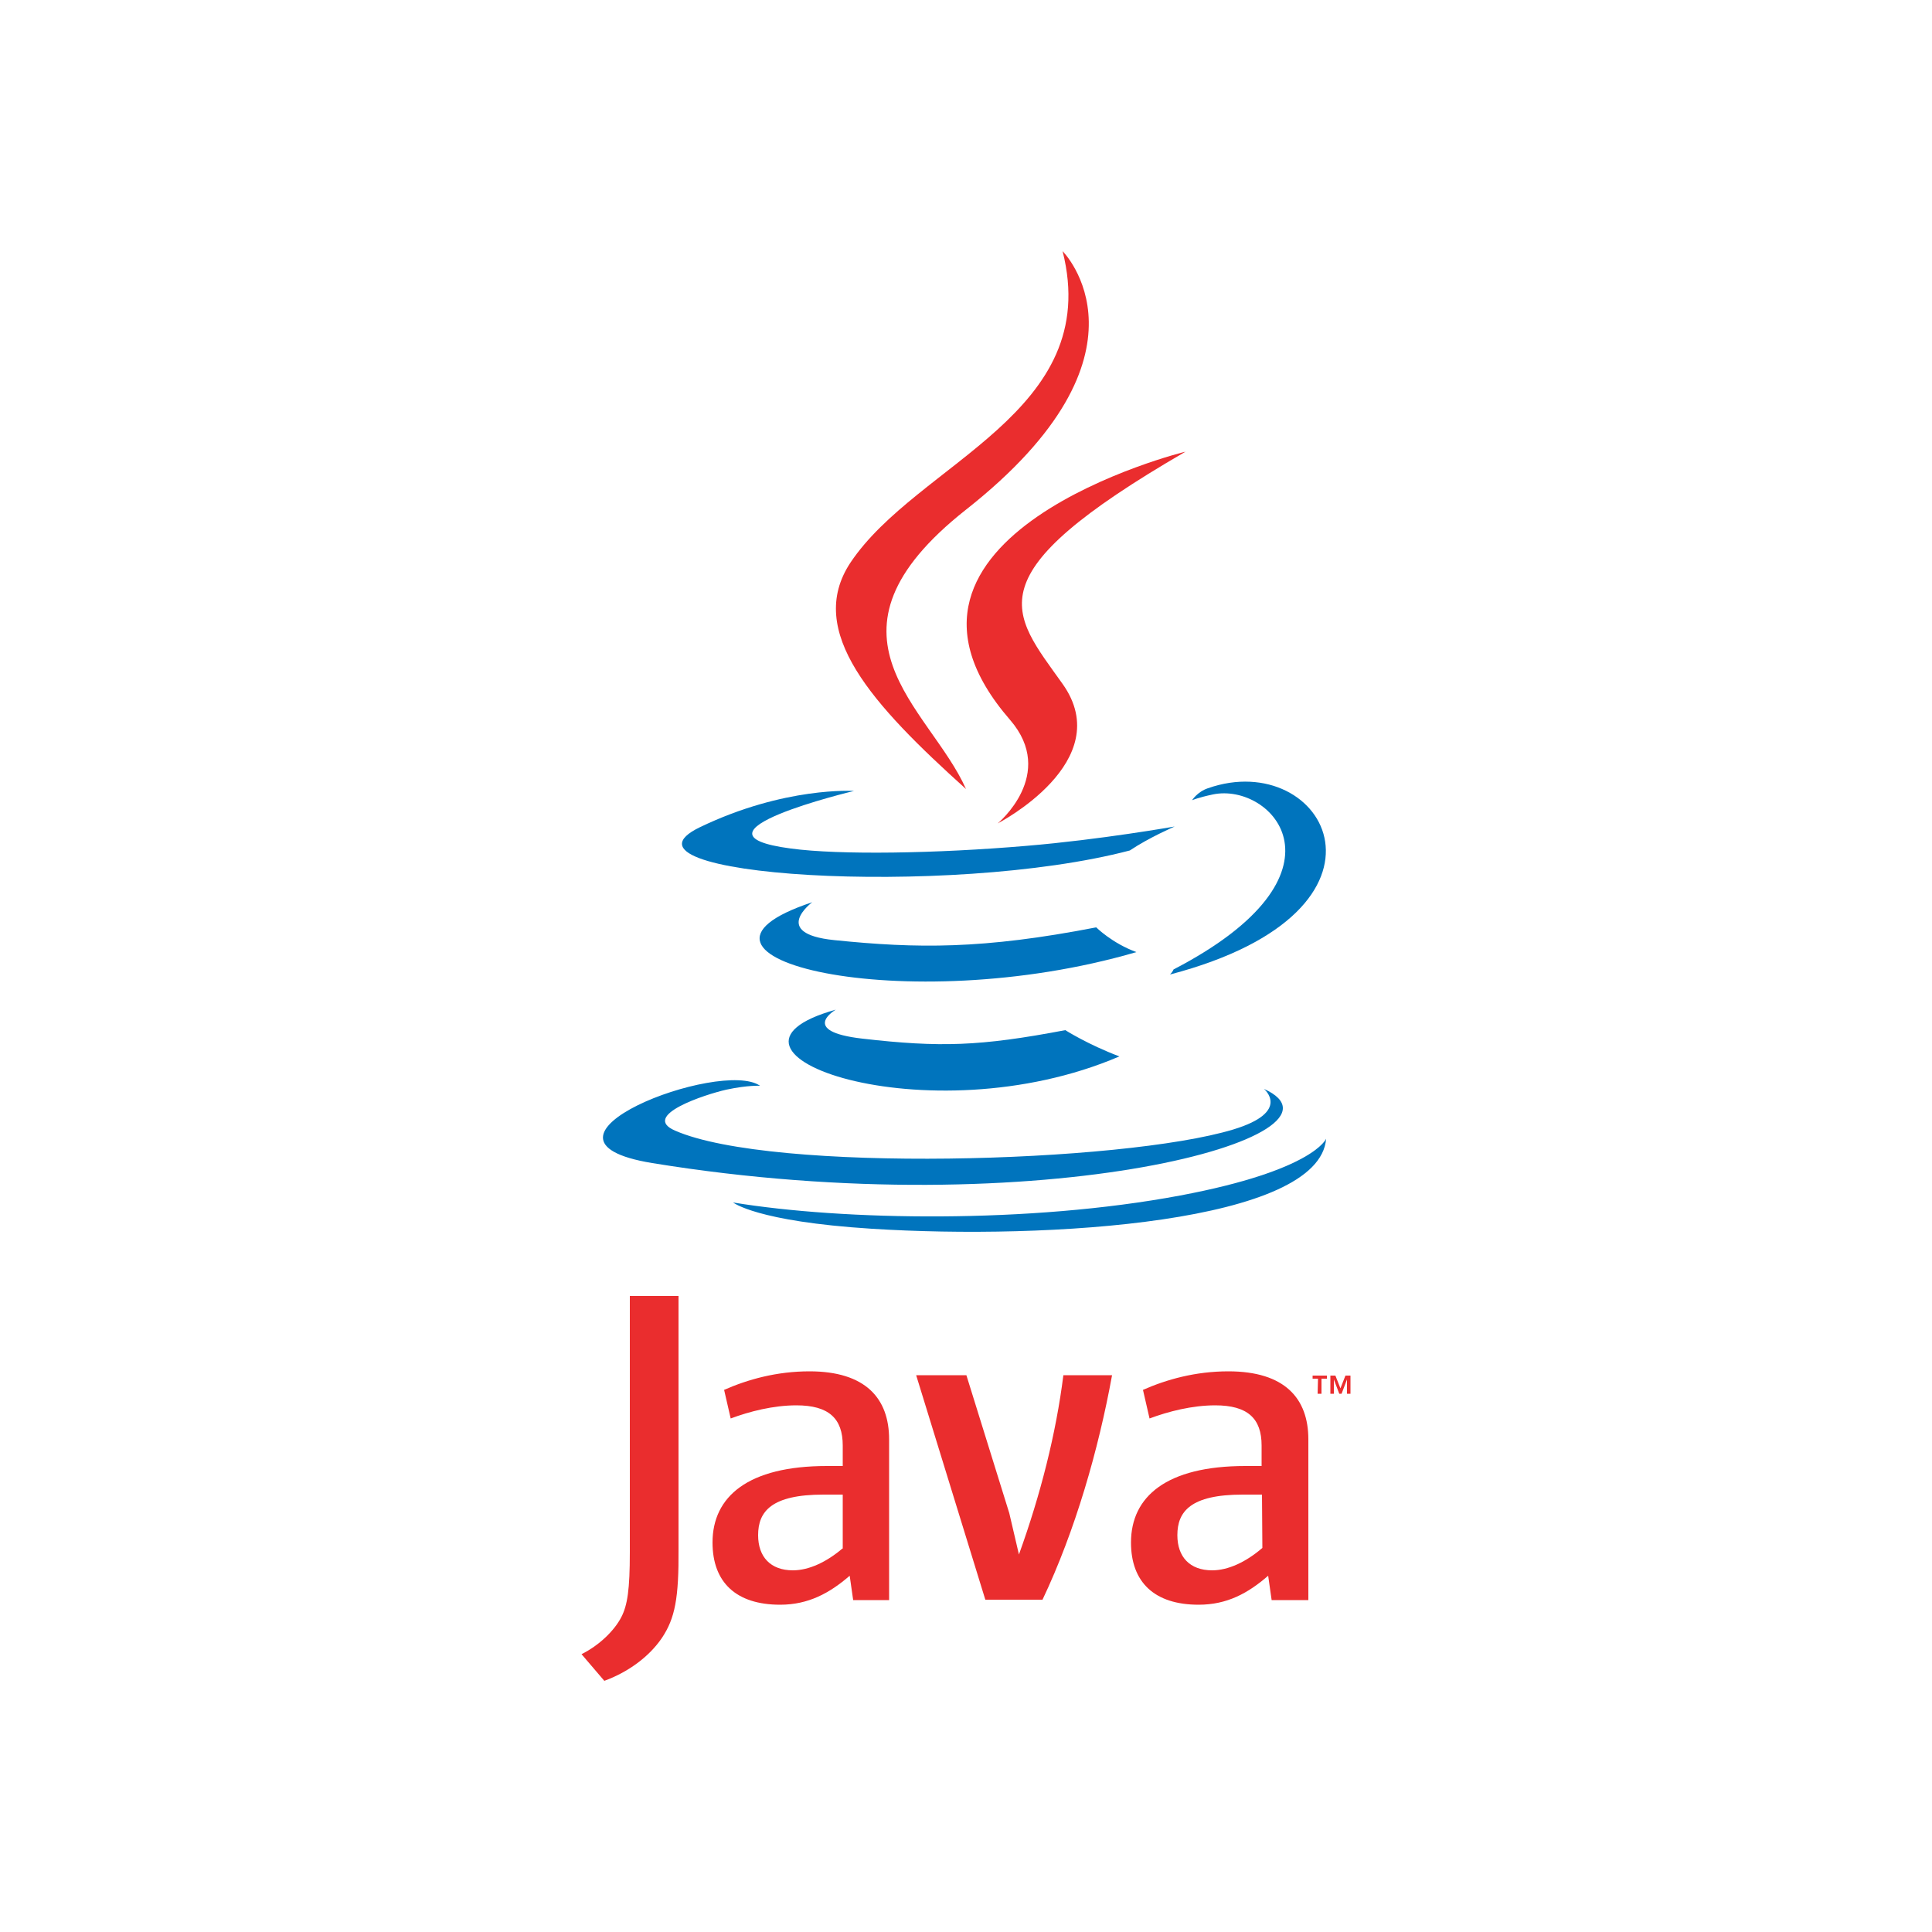
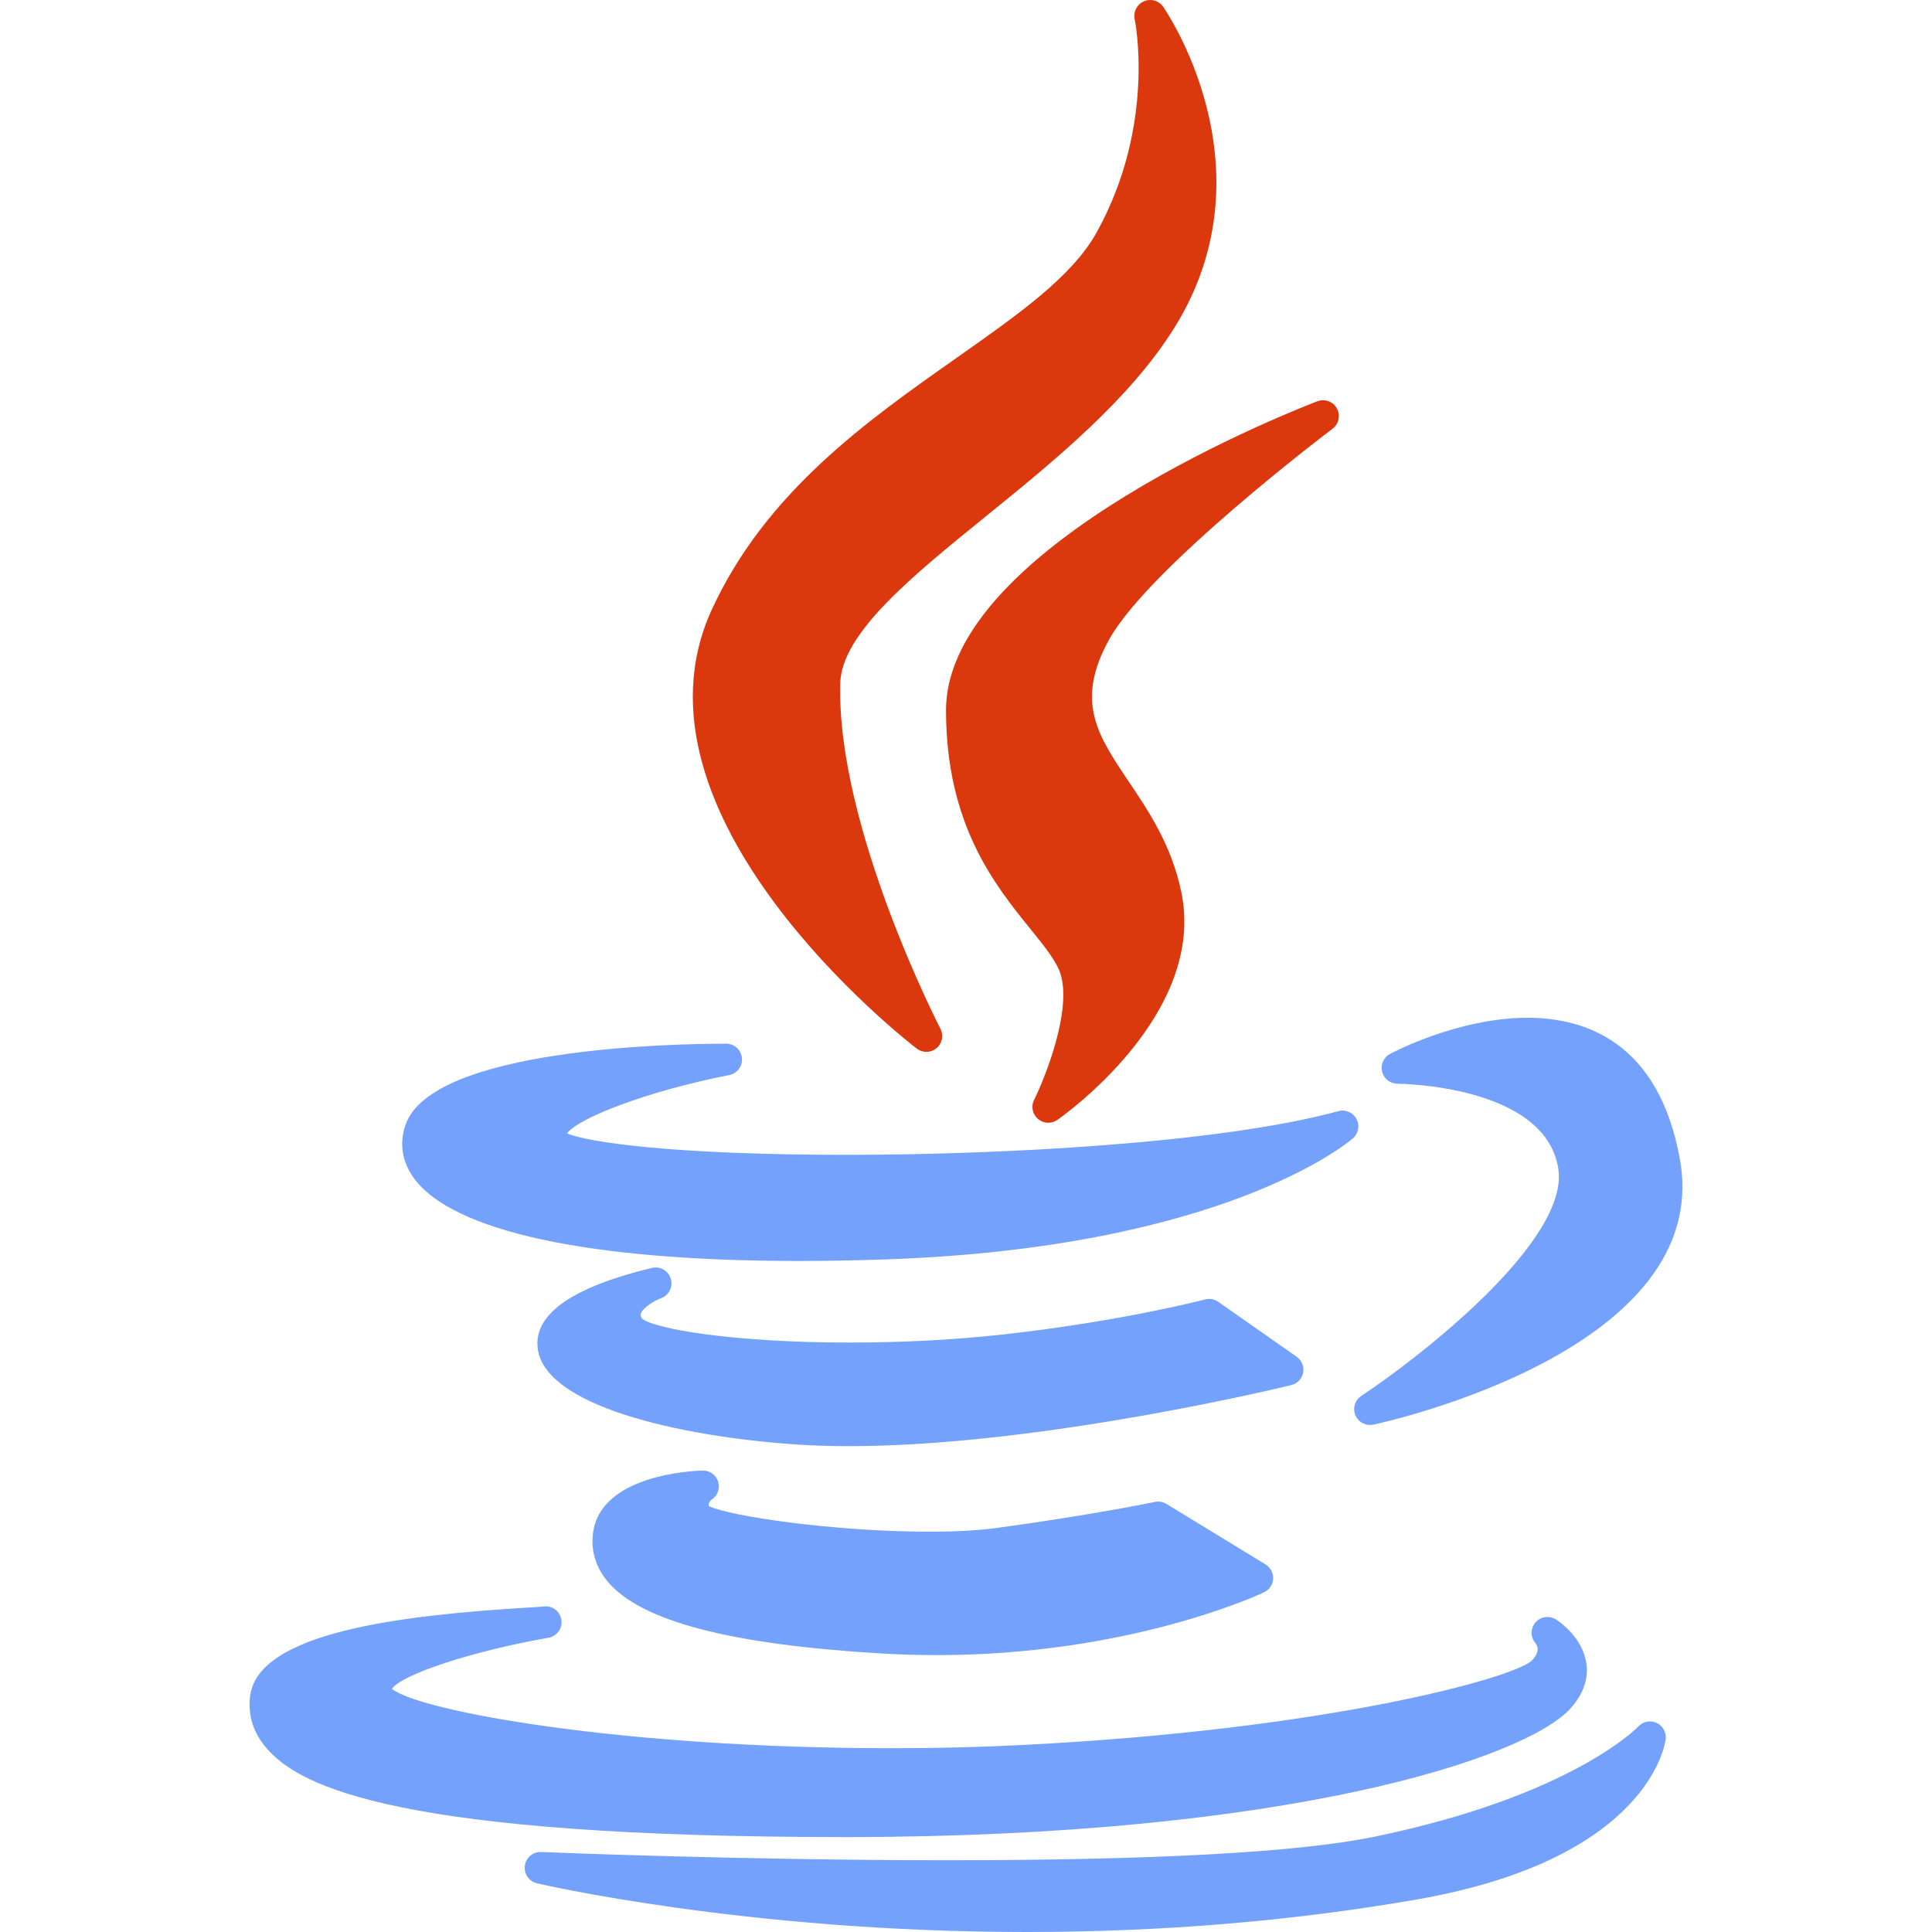
- <svg xmlns="http://www.w3.org/2000/svg" version="1.1" id="Layer_1" x="0px" y="0px" viewBox="0 0 500 500" style="enable-background:new 0 0 500 500;" xml:space="preserve">
-   <style type="text/css">
- 	.st0{fill:#0074BD;}
- 	.st1{fill:#EA2D2E;}
- </style>
-   <g id="XMLID_1_">
-     <path id="XMLID_16_" class="st0" d="M216.3,261.3c0,0-9.7,5.6,6.9,7.5c20.1,2.3,30.4,2,52.5-2.2c0,0,5.8,3.7,14,6.8   C240,294.7,177.3,272.2,216.3,261.3L216.3,261.3z" />
-     <path id="XMLID_15_" class="st0" d="M210.2,233.5c0,0-10.9,8.1,5.7,9.8c21.5,2.2,38.4,2.4,67.8-3.3c0,0,4.1,4.1,10.4,6.4   C234.2,263.9,167.3,247.7,210.2,233.5L210.2,233.5z" />
-     <path id="XMLID_14_" class="st1" d="M261.4,186.3c12.2,14.1-3.2,26.8-3.2,26.8s31.1-16,16.8-36.1c-13.3-18.7-23.6-28,31.8-60.1   C306.8,116.8,219.9,138.5,261.4,186.3L261.4,186.3z" />
-     <path id="XMLID_13_" class="st0" d="M327.1,281.8c0,0,7.2,5.9-7.9,10.5c-28.7,8.7-119.4,11.3-144.5,0.3c-9-3.9,7.9-9.4,13.3-10.6   c5.6-1.2,8.7-1,8.7-1c-10.1-7.1-65.1,13.9-27.9,20C270,317.5,353.4,293.7,327.1,281.8L327.1,281.8z" />
-     <path id="XMLID_12_" class="st0" d="M221,204.7c0,0-46.1,11-16.3,14.9c12.6,1.7,37.6,1.3,61-0.7c19.1-1.6,38.3-5,38.3-5   s-6.7,2.9-11.6,6.2c-46.8,12.3-137.3,6.6-111.3-6C203.1,203.5,221,204.7,221,204.7L221,204.7z" />
-     <path id="XMLID_11_" class="st0" d="M303.7,250.9c47.6-24.7,25.6-48.5,10.2-45.3c-3.8,0.8-5.4,1.5-5.4,1.5s1.4-2.2,4.1-3.1   c30.4-10.7,53.8,31.5-9.8,48.2C302.8,252.2,303.5,251.5,303.7,250.9L303.7,250.9z" />
-     <path id="XMLID_10_" class="st1" d="M275,65c0,0,26.4,26.4-25,66.9c-41.2,32.5-9.4,51.1,0,72.3c-24.1-21.7-41.7-40.8-29.9-58.6   C237.5,119.6,285.6,106.9,275,65L275,65z" />
-     <path id="XMLID_9_" class="st0" d="M225.6,318c45.7,2.9,115.9-1.6,117.6-23.3c0,0-3.2,8.2-37.8,14.7c-39,7.3-87.1,6.5-115.7,1.8   C189.8,311.2,195.6,316.1,225.6,318L225.6,318z" />
-     <path class="st1" d="M341.1,356.8h-1.4V356h3.7v0.8h-1.4v3.9h-1L341.1,356.8L341.1,356.8L341.1,356.8z M348.6,357L348.6,357   l-1.4,3.7h-0.6l-1.4-3.7h0v3.7h-0.9V356h1.3l1.3,3.3l1.3-3.3h1.3v4.7h-0.9L348.6,357L348.6,357z" />
-     <path class="st1" d="M218.2,400.6c-4.3,3.7-8.9,5.8-13,5.8c-5.8,0-9-3.5-9-9.1c0-6.1,3.4-10.5,16.9-10.5h5V400.6L218.2,400.6   L218.2,400.6z M230.1,414v-41.5c0-10.6-6.1-17.6-20.6-17.6c-8.5,0-16,2.1-22.1,4.8l1.7,7.4c4.8-1.8,11-3.4,17-3.4   c8.4,0,12,3.4,12,10.4v5.3H214c-20.4,0-29.6,7.9-29.6,19.8c0,10.3,6.1,16.1,17.5,16.1c7.3,0,12.8-3,18-7.5l0.9,6.3H230.1L230.1,414   z" />
-     <path id="XMLID_4_" class="st1" d="M269.8,414h-14.8l-17.9-58.1h13l11.1,35.7l2.5,10.7c5.6-15.5,9.6-31.3,11.5-46.4h12.6   C284.3,375.1,278.3,396.1,269.8,414L269.8,414z" />
-     <path class="st1" d="M326.7,400.6c-4.3,3.7-8.9,5.8-13,5.8c-5.8,0-9-3.5-9-9.1c0-6.1,3.4-10.5,16.9-10.5h5L326.7,400.6L326.7,400.6   L326.7,400.6z M338.6,414v-41.5c0-10.6-6.1-17.6-20.7-17.6c-8.5,0-16,2.1-22.1,4.8l1.7,7.4c4.8-1.8,11-3.4,17-3.4   c8.4,0,12,3.4,12,10.4v5.3h-4.2c-20.4,0-29.6,7.9-29.6,19.8c0,10.3,6.1,16.1,17.5,16.1c7.4,0,12.8-3,18-7.5l0.9,6.3H338.6   L338.6,414z" />
-     <path id="XMLID_2_" class="st1" d="M171.3,423.9c-3.4,5-8.9,8.9-14.9,11.1l-5.9-6.9c4.6-2.3,8.5-6.1,10.3-9.6   c1.6-3.1,2.2-7.2,2.2-16.8v-66.3h12.6v65.4C175.7,413.6,174.7,418.8,171.3,423.9L171.3,423.9z" />
+ <svg xmlns="http://www.w3.org/2000/svg" version="1.1" id="Layer_1" x="0px" y="0px" viewBox="0 0 511.998 511.998" style="enable-background:new 0 0 511.998 511.998;" xml:space="preserve">
+   <g>
+     <path style="fill:#DB380E;" d="M253.464,94.869c-23.658,16.639-50.471,35.498-64.838,66.699   c-24.954,54.435,51.062,113.812,54.311,116.313c0.755,0.581,1.659,0.871,2.56,0.871c0.957,0,1.915-0.327,2.693-0.979   c1.509-1.262,1.937-3.406,1.031-5.152c-0.275-0.53-27.561-53.53-26.547-91.552c0.359-13.243,18.892-28.266,38.512-44.171   c17.97-14.568,38.34-31.079,50.258-50.394c26.164-42.516-2.916-84.322-3.213-84.74c-1.155-1.622-3.287-2.209-5.11-1.41   c-1.821,0.804-2.83,2.773-2.414,4.72c0.059,0.277,5.714,27.923-10.022,56.406C284.203,73.25,269.959,83.268,253.464,94.869z" />
+     <path style="fill:#DB380E;" d="M353.137,113.617c1.669-1.257,2.159-3.55,1.15-5.38c-1.011-1.83-3.211-2.637-5.165-1.895   c-4.019,1.528-98.416,37.915-98.416,81.88c0,30.307,12.946,46.317,22.399,58.009c3.708,4.586,6.909,8.546,7.964,11.927   c2.97,9.743-4.066,27.353-7.025,33.317c-0.853,1.714-0.435,3.792,1.016,5.044c0.784,0.677,1.763,1.021,2.743,1.021   c0.834,0,1.672-0.248,2.396-0.752c1.623-1.128,39.667-28.026,32.844-60.433c-2.542-12.318-8.595-21.318-13.936-29.26   c-8.274-12.305-14.25-21.193-5.184-37.609C304.545,150.338,352.65,113.981,353.137,113.617z" />
  </g>
+   <g>
+     <path style="fill:#73A1FB;" d="M107.418,298.236c-1.618,4.845-0.854,9.651,2.207,13.903c10.233,14.207,46.48,22.029,102.068,22.029   c0.003,0,0.005,0,0.007,0c7.532,0,15.484-0.148,23.629-0.44c88.875-3.181,121.839-30.869,123.199-32.046   c1.482-1.283,1.878-3.419,0.957-5.147c-0.922-1.727-2.909-2.595-4.808-2.072c-31.301,8.546-89.748,11.58-130.288,11.58   c-45.363,0-68.465-3.268-74.121-5.681c2.902-3.985,20.802-11.101,42.983-15.464c2.12-0.416,3.577-2.374,3.367-4.524   s-2.016-3.79-4.177-3.79C179.439,276.584,114.234,277.628,107.418,298.236z" />
+     <path style="fill:#73A1FB;" d="M404.812,269.718c-18.331,0-35.714,9.188-36.446,9.577c-1.695,0.908-2.555,2.852-2.09,4.72   c0.467,1.865,2.144,3.176,4.067,3.178c0.389,0,39.102,0.317,42.608,22.436c3.106,19.082-36.629,50-52.202,60.304   c-1.682,1.113-2.335,3.263-1.554,5.123c0.665,1.583,2.206,2.573,3.868,2.573c0.29,0,0.584-0.03,0.876-0.092   c3.696-0.791,90.406-19.899,81.238-70.384C439.584,276.213,420.138,269.718,404.812,269.718z" />
+     <path style="fill:#73A1FB;" d="M345.347,363.755c0.302-1.617-0.371-3.262-1.717-4.207l-20.791-14.563   c-1.014-0.71-2.295-0.933-3.485-0.618c-0.217,0.055-21.959,5.771-53.525,9.276c-12.528,1.405-26.56,2.147-40.582,2.147   c-31.558,0-52.192-3.708-55.197-6.428c-0.398-0.764-0.272-1.111-0.201-1.304c0.546-1.518,3.472-3.322,5.358-4.036   c2.083-0.771,3.206-3.033,2.558-5.157c-0.646-2.127-2.837-3.378-4.999-2.859c-20.856,5.033-31.054,12.071-30.312,20.918   c1.318,15.686,37.65,23.737,68.365,25.865c4.417,0.302,9.194,0.455,14.195,0.455c0.003,0,0.005,0,0.008,0   c51.074,0,116.55-16.025,117.204-16.188C343.825,366.666,345.044,365.375,345.347,363.755z" />
+     <path style="fill:#73A1FB;" d="M188.602,397.419c1.575-1.024,2.273-2.971,1.714-4.764c-0.557-1.793-2.234-2.971-4.118-2.946   c-2.795,0.074-27.349,1.182-29.068,16.815c-0.52,4.672,0.818,8.941,3.979,12.686c8.816,10.448,32.614,16.658,72.741,18.984   c4.747,0.285,9.569,0.428,14.334,0.428c51.015,0,85.373-15.973,86.812-16.653c1.395-0.66,2.315-2.031,2.397-3.571   s-0.687-3.001-2.003-3.806l-26.275-16.04c-0.912-0.556-2.003-0.74-3.043-0.527c-0.166,0.035-16.849,3.495-42.026,6.913   c-4.764,0.648-10.73,0.977-17.73,0.977c-25.15,0-53.124-4.109-58.489-6.8C187.749,398.613,187.848,397.975,188.602,397.419z" />
+     <path style="fill:#73A1FB;" d="M224.408,486.85c116.854-0.099,179.571-20.88,191.653-33.957c4.277-4.626,4.739-9.006,4.376-11.867   c-0.898-7.04-7.311-11.35-8.038-11.818c-1.754-1.128-4.108-0.833-5.476,0.745c-1.365,1.578-1.397,3.884-0.027,5.461   c0.737,0.948,1.163,2.535-0.992,4.692c-4.83,4.511-53.545,18.204-134.656,22.318c-11.111,0.577-22.765,0.871-34.636,0.873   c-72.623,0-125.772-9.948-132.749-15.744c2.689-3.864,21.489-10.037,41.482-13.529c2.253-0.393,3.775-2.516,3.426-4.776   c-0.349-2.259-2.432-3.814-4.709-3.519c-0.564,0.077-2.478,0.191-4.694,0.327c-32.988,2.014-71.109,6.503-73.098,23.5   c-0.604,5.179,0.935,9.881,4.576,13.973c8.909,10.01,34.516,23.319,153.558,23.319C224.406,486.85,224.406,486.85,224.408,486.85z" />
+     <path style="fill:#73A1FB;" d="M439.013,456.578c-1.652-0.764-3.604-0.378-4.836,0.952c-0.171,0.185-17.74,18.556-70.564,29.344   c-20.223,4.052-58.183,6.107-112.826,6.107c-54.745,0-106.838-2.154-107.357-2.176c-2.176-0.106-4.037,1.476-4.333,3.618   c-0.297,2.14,1.083,4.158,3.184,4.658c0.542,0.128,55.135,12.918,129.779,12.918c35.801,0,70.639-2.907,103.548-8.645   c61.361-10.757,65.657-41.183,65.81-42.473C441.632,459.078,440.662,457.342,439.013,456.578z" />
+   </g>
+   <g>
+ </g>
+   <g>
+ </g>
+   <g>
+ </g>
+   <g>
+ </g>
+   <g>
+ </g>
+   <g>
+ </g>
+   <g>
+ </g>
+   <g>
+ </g>
+   <g>
+ </g>
+   <g>
+ </g>
+   <g>
+ </g>
+   <g>
+ </g>
+   <g>
+ </g>
+   <g>
+ </g>
+   <g>
+ </g>
</svg>
